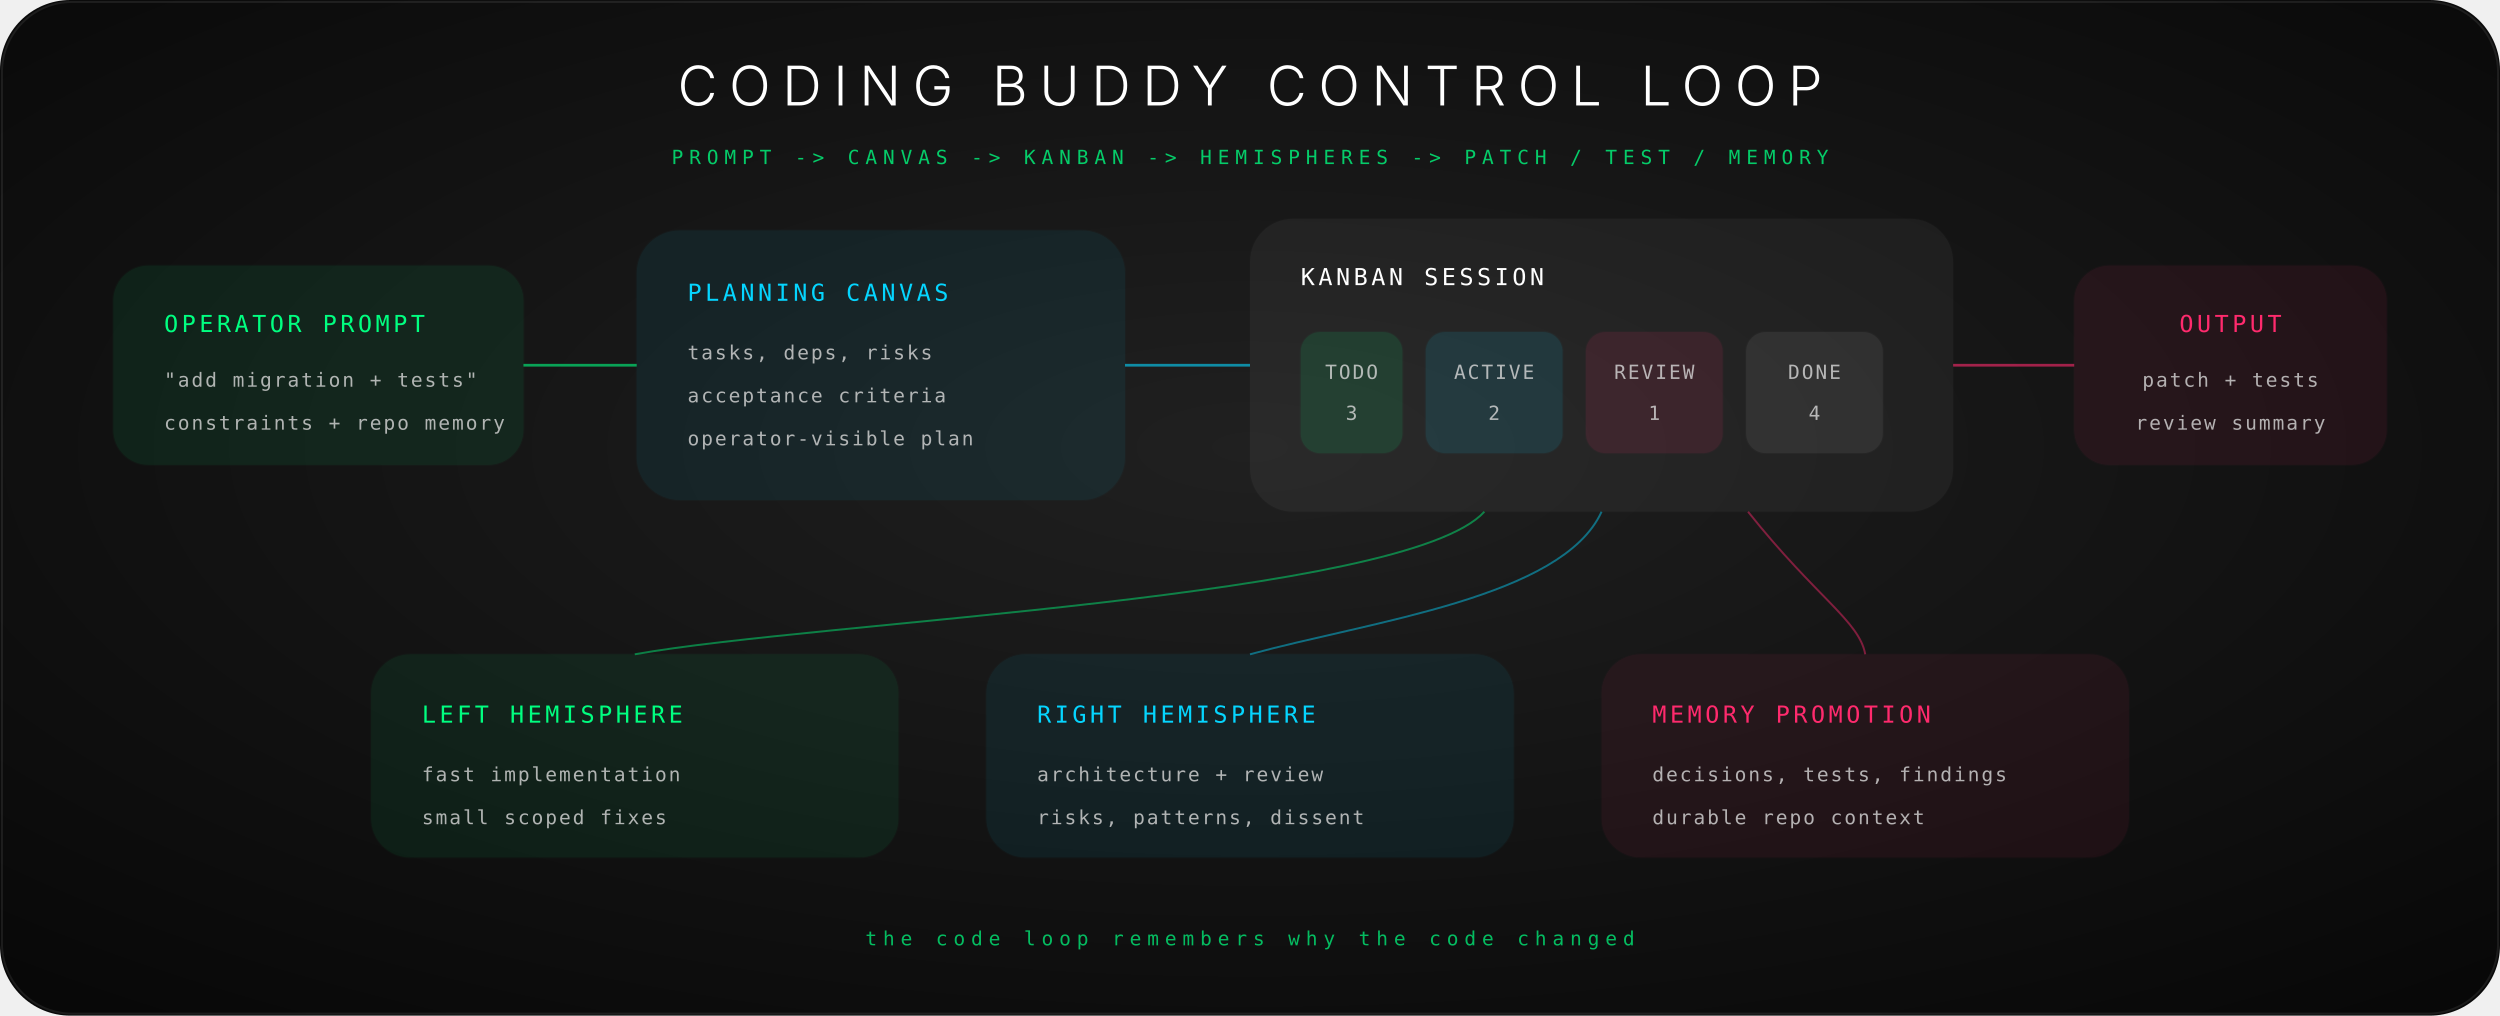
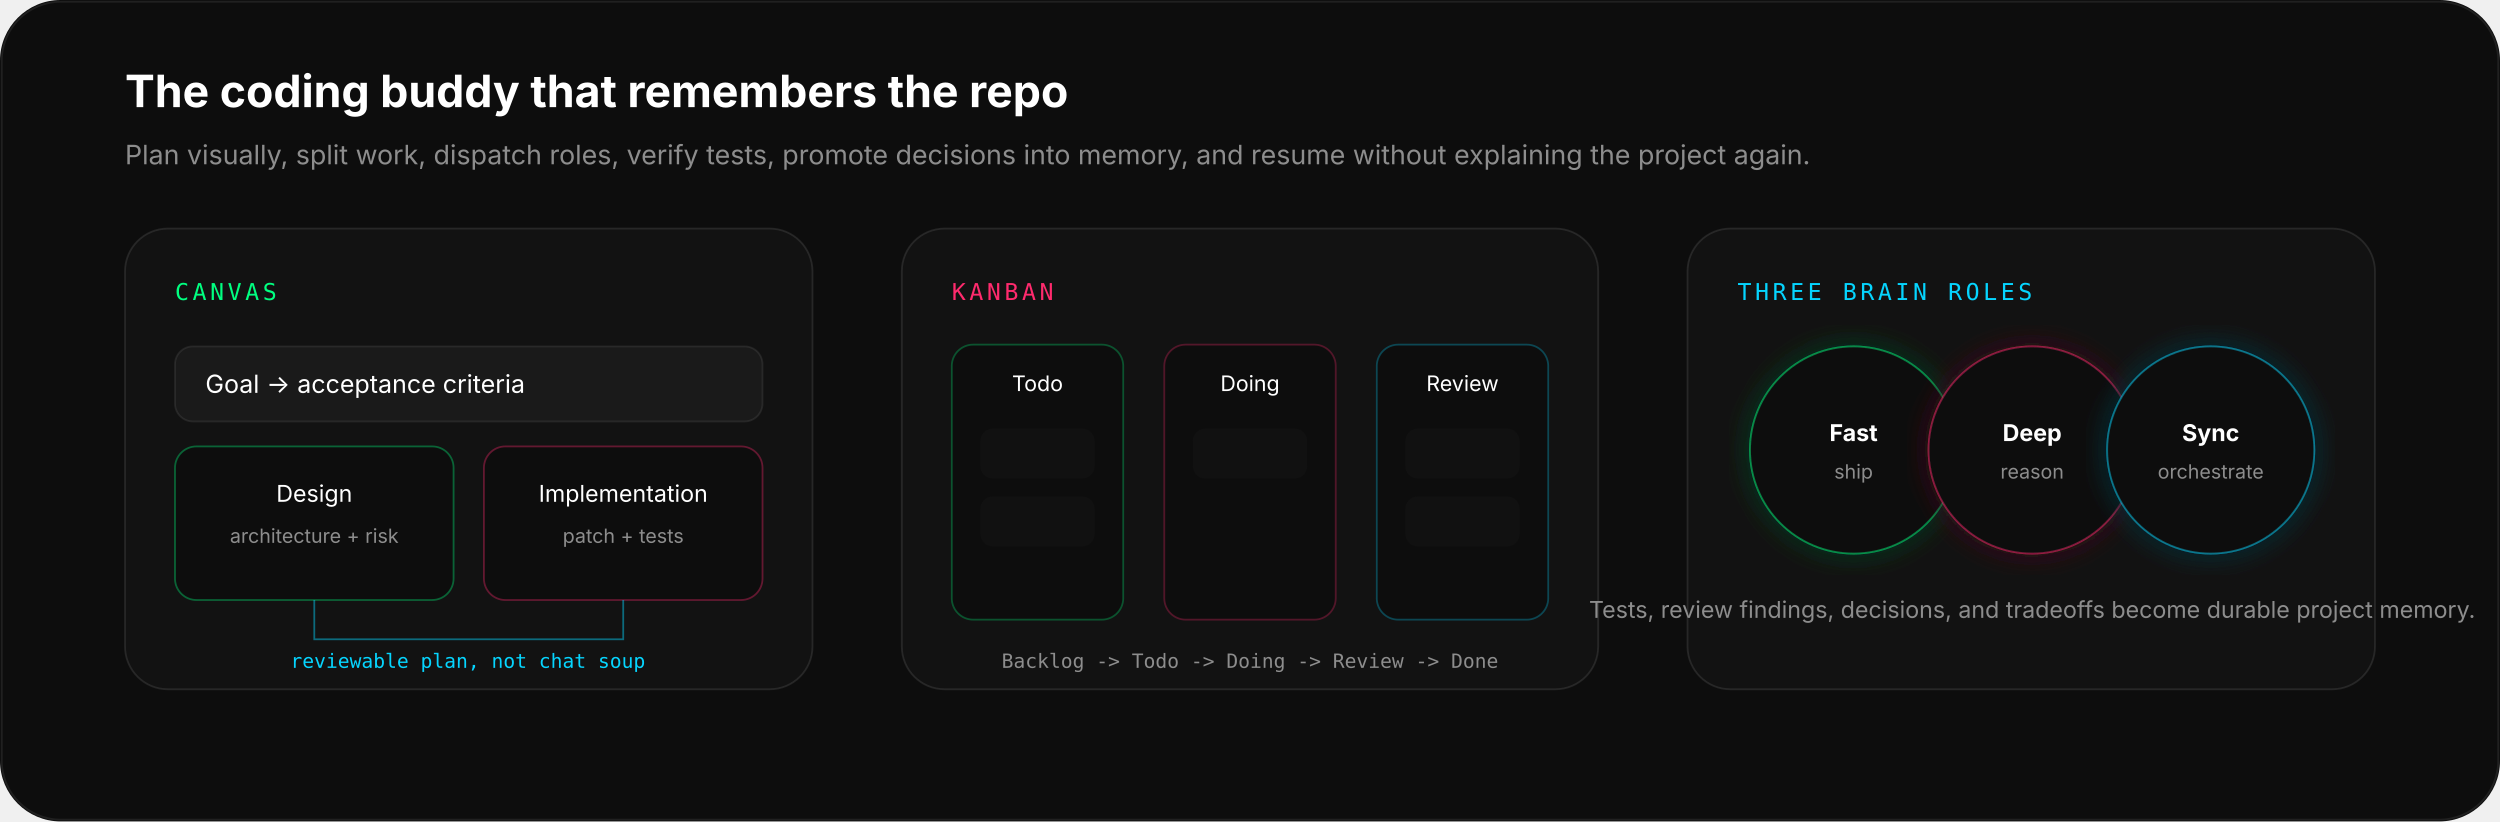
- <svg xmlns="http://www.w3.org/2000/svg" viewBox="0 0 1280 520" width="1280" height="520" preserveAspectRatio="xMidYMid meet" role="img" aria-label="NEOTH coding buddy canvas Kanban dispatch review memory">
+ <svg xmlns="http://www.w3.org/2000/svg" width="1400" height="460" viewBox="0 0 1400 460" fill="none" role="img" aria-labelledby="title desc">
  <defs>
-     <radialGradient id="bg" cx="50%" cy="44%" r="75%">
-       <stop offset="0%" stop-color="#202020" />
-       <stop offset="100%" stop-color="#070707" />
-     </radialGradient>
-     <filter id="glow" x="-30%" y="-30%" width="160%" height="160%">
-       <feGaussianBlur stdDeviation="5" result="b" />
+     <filter id="glow">
+       <feGaussianBlur stdDeviation="7" result="b" />
      <feMerge>
        <feMergeNode in="b" />
        <feMergeNode in="SourceGraphic" />
      </feMerge>
    </filter>
    <style>
-       .sans { font-family: -apple-system, BlinkMacSystemFont, "SF Pro Display", "Segoe UI", system-ui, sans-serif; }
-       .mono { font-family: "JetBrains Mono", "SF Mono", Consolas, monospace; }
-       .h { font-size: 28px; font-weight: 300; letter-spacing: 6px; fill: #fff; }
-       .label { font-size: 12px; letter-spacing: 1.8px; }
-       .tiny { font-size: 10px; letter-spacing: 1px; fill: #d8d8d8; opacity: .8; }
+       .sans{font-family:Inter,ui-sans-serif,system-ui,-apple-system,Segoe UI,sans-serif}
+       .mono{font-family:ui-monospace,SFMono-Regular,Menlo,Consolas,monospace}
+       .card{fill:#121212;stroke:white;stroke-opacity:.1}
+       .head{fill:#1a1a1a;stroke:white;stroke-opacity:.08}
    </style>
  </defs>
-   <rect width="1280" height="520" rx="36" fill="url(#bg)" />
-   <rect x="1" y="1" width="1278" height="518" rx="36" fill="none" stroke="#fff" stroke-opacity=".08" />
-   <text x="640" y="54" class="sans h" text-anchor="middle">CODING BUDDY CONTROL LOOP</text>
-   <text x="640" y="84" class="mono" font-size="10" letter-spacing="3" fill="#00ff80" text-anchor="middle" opacity=".78">PROMPT -&gt; CANVAS -&gt; KANBAN -&gt; HEMISPHERES -&gt; PATCH / TEST / MEMORY</text>
-   <g class="mono">
-     <rect x="58" y="136" width="210" height="102" rx="18" fill="#00ff80" opacity=".075" stroke="#00ff80" stroke-opacity=".32" />
-     <text x="84" y="170" class="label" fill="#00ff80">OPERATOR PROMPT</text>
-     <text x="84" y="198" class="tiny">"add migration + tests"</text>
-     <text x="84" y="220" class="tiny">constraints + repo memory</text>
-     <rect x="326" y="118" width="250" height="138" rx="22" fill="#05d5ff" opacity=".07" stroke="#05d5ff" stroke-opacity=".32" />
-     <text x="352" y="154" class="label" fill="#05d5ff">PLANNING CANVAS</text>
-     <text x="352" y="184" class="tiny">tasks, deps, risks</text>
-     <text x="352" y="206" class="tiny">acceptance criteria</text>
-     <text x="352" y="228" class="tiny">operator-visible plan</text>
-     <rect x="640" y="112" width="360" height="150" rx="22" fill="#fff" opacity=".045" stroke="#fff" stroke-opacity=".13" />
-     <text x="666" y="146" class="label" fill="#fff">KANBAN SESSION</text>
-     <g>
-       <rect x="666" y="170" width="52" height="62" rx="10" fill="#00ff80" opacity=".11" stroke="#00ff80" stroke-opacity=".28" />
-       <text x="692" y="194" class="tiny" text-anchor="middle">TODO</text>
-       <text x="692" y="215" class="tiny" text-anchor="middle">3</text>
-       <rect x="730" y="170" width="70" height="62" rx="10" fill="#05d5ff" opacity=".11" stroke="#05d5ff" stroke-opacity=".28" />
-       <text x="765" y="194" class="tiny" text-anchor="middle">ACTIVE</text>
-       <text x="765" y="215" class="tiny" text-anchor="middle">2</text>
-       <rect x="812" y="170" width="70" height="62" rx="10" fill="#ff2a6d" opacity=".11" stroke="#ff2a6d" stroke-opacity=".28" />
-       <text x="847" y="194" class="tiny" text-anchor="middle">REVIEW</text>
-       <text x="847" y="215" class="tiny" text-anchor="middle">1</text>
-       <rect x="894" y="170" width="70" height="62" rx="10" fill="#fff" opacity=".07" stroke="#fff" stroke-opacity=".22" />
-       <text x="929" y="194" class="tiny" text-anchor="middle">DONE</text>
-       <text x="929" y="215" class="tiny" text-anchor="middle">4</text>
+   <rect width="1400" height="460" rx="34" fill="#0d0d0d" />
+   <rect x="1" y="1" width="1398" height="458" rx="33" stroke="white" stroke-opacity=".08" />
+   <text x="70" y="60" fill="white" class="sans" font-size="25" font-weight="700">The coding buddy that remembers the repo</text>
+   <text x="70" y="92" fill="#8d8d8d" class="sans" font-size="15">Plan visually, split work, dispatch roles, verify tests, promote decisions into memory, and resume without explaining the project again.</text>
+   <g transform="translate(70 128)">
+     <rect width="385" height="258" rx="24" class="card" />
+     <text x="28" y="40" fill="#00ff80" class="mono" font-size="13" letter-spacing="2">CANVAS</text>
+     <rect x="28" y="66" width="329" height="42" rx="10" class="head" />
+     <text x="45" y="92" fill="white" class="sans" font-size="14">Goal -&gt; acceptance criteria</text>
+     <rect x="28" y="122" width="156" height="86" rx="12" fill="#0d0d0d" stroke="#00ff80" stroke-opacity=".35" />
+     <text x="106" y="153" text-anchor="middle" fill="white" class="sans" font-size="13">Design</text>
+     <text x="106" y="176" text-anchor="middle" fill="#8d8d8d" class="sans" font-size="11">architecture + risk</text>
+     <rect x="201" y="122" width="156" height="86" rx="12" fill="#0d0d0d" stroke="#ff2a6d" stroke-opacity=".35" />
+     <text x="279" y="153" text-anchor="middle" fill="white" class="sans" font-size="13">Implementation</text>
+     <text x="279" y="176" text-anchor="middle" fill="#8d8d8d" class="sans" font-size="11">patch + tests</text>
+     <path d="M106 208 V230 H279 V208" stroke="#05d5ff" stroke-opacity=".45" />
+     <text x="192" y="246" text-anchor="middle" fill="#05d5ff" class="mono" font-size="11">reviewable plan, not chat soup</text>
+   </g>
+   <g transform="translate(505 128)">
+     <rect width="390" height="258" rx="24" class="card" />
+     <text x="28" y="40" fill="#ff2a6d" class="mono" font-size="13" letter-spacing="2">KANBAN</text>
+     <g class="sans" font-size="12">
+       <rect x="28" y="65" width="96" height="154" rx="12" fill="#0d0d0d" stroke="#00ff80" stroke-opacity=".28" />
+       <text x="76" y="91" text-anchor="middle" fill="white">Todo</text>
+       <rect x="147" y="65" width="96" height="154" rx="12" fill="#0d0d0d" stroke="#ff2a6d" stroke-opacity=".28" />
+       <text x="195" y="91" text-anchor="middle" fill="white">Doing</text>
+       <rect x="266" y="65" width="96" height="154" rx="12" fill="#0d0d0d" stroke="#05d5ff" stroke-opacity=".28" />
+       <text x="314" y="91" text-anchor="middle" fill="white">Review</text>
+       <rect x="44" y="112" width="64" height="28" rx="7" fill="#111" />
+       <rect x="44" y="150" width="64" height="28" rx="7" fill="#111" />
+       <rect x="163" y="112" width="64" height="28" rx="7" fill="#111" />
+       <rect x="282" y="112" width="64" height="28" rx="7" fill="#111" />
+       <rect x="282" y="150" width="64" height="28" rx="7" fill="#111" />
    </g>
-     <rect x="1062" y="136" width="160" height="102" rx="18" fill="#ff2a6d" opacity=".075" stroke="#ff2a6d" stroke-opacity=".32" />
-     <text x="1142" y="170" class="label" fill="#ff2a6d" text-anchor="middle">OUTPUT</text>
-     <text x="1142" y="198" class="tiny" text-anchor="middle">patch + tests</text>
-     <text x="1142" y="220" class="tiny" text-anchor="middle">review summary</text>
+     <text x="195" y="246" text-anchor="middle" fill="#8d8d8d" class="mono" font-size="11">Backlog -&gt; Todo -&gt; Doing -&gt; Review -&gt; Done</text>
  </g>
-   <g class="mono">
-     <rect x="190" y="335" width="270" height="104" rx="20" fill="#00ff80" opacity=".07" stroke="#00ff80" stroke-opacity=".28" />
-     <text x="216" y="370" class="label" fill="#00ff80">LEFT HEMISPHERE</text>
-     <text x="216" y="400" class="tiny">fast implementation</text>
-     <text x="216" y="422" class="tiny">small scoped fixes</text>
-     <rect x="505" y="335" width="270" height="104" rx="20" fill="#05d5ff" opacity=".07" stroke="#05d5ff" stroke-opacity=".28" />
-     <text x="531" y="370" class="label" fill="#05d5ff">RIGHT HEMISPHERE</text>
-     <text x="531" y="400" class="tiny">architecture + review</text>
-     <text x="531" y="422" class="tiny">risks, patterns, dissent</text>
-     <rect x="820" y="335" width="270" height="104" rx="20" fill="#ff2a6d" opacity=".07" stroke="#ff2a6d" stroke-opacity=".28" />
-     <text x="846" y="370" class="label" fill="#ff2a6d">MEMORY PROMOTION</text>
-     <text x="846" y="400" class="tiny">decisions, tests, findings</text>
-     <text x="846" y="422" class="tiny">durable repo context</text>
+   <g transform="translate(945 128)">
+     <rect width="385" height="258" rx="24" class="card" />
+     <text x="28" y="40" fill="#05d5ff" class="mono" font-size="13" letter-spacing="2">THREE BRAIN ROLES</text>
+     <circle cx="93" cy="124" r="58" fill="#101010" stroke="#00ff80" stroke-opacity=".45" filter="url(#glow)" />
+     <circle cx="193" cy="124" r="58" fill="#101010" stroke="#ff2a6d" stroke-opacity=".45" filter="url(#glow)" />
+     <circle cx="293" cy="124" r="58" fill="#101010" stroke="#05d5ff" stroke-opacity=".45" filter="url(#glow)" />
+     <text x="93" y="119" text-anchor="middle" fill="white" class="sans" font-size="13" font-weight="700">Fast</text>
+     <text x="93" y="140" text-anchor="middle" fill="#8d8d8d" class="sans" font-size="11">ship</text>
+     <text x="193" y="119" text-anchor="middle" fill="white" class="sans" font-size="13" font-weight="700">Deep</text>
+     <text x="193" y="140" text-anchor="middle" fill="#8d8d8d" class="sans" font-size="11">reason</text>
+     <text x="293" y="119" text-anchor="middle" fill="white" class="sans" font-size="13" font-weight="700">Sync</text>
+     <text x="293" y="140" text-anchor="middle" fill="#8d8d8d" class="sans" font-size="11">orchestrate</text>
+     <text x="193" y="218" text-anchor="middle" fill="#8d8d8d" class="sans" font-size="13">Tests, review findings, decisions, and tradeoffs become durable project memory.</text>
  </g>
-   <path d="M268,187 L326,187" stroke="#00ff80" stroke-width="1.4" opacity=".6" />
-   <path d="M576,187 L640,187" stroke="#05d5ff" stroke-width="1.4" opacity=".6" />
-   <path d="M1000,187 L1062,187" stroke="#ff2a6d" stroke-width="1.4" opacity=".6" />
-   <path d="M820,262 C800,306 702,318 640,335" fill="none" stroke="#05d5ff" stroke-opacity=".45" />
-   <path d="M760,262 C720,306 420,318 325,335" fill="none" stroke="#00ff80" stroke-opacity=".45" />
-   <path d="M895,262 C930,306 952,318 955,335" fill="none" stroke="#ff2a6d" stroke-opacity=".45" />
-   <text x="640" y="484" class="mono" font-size="10" letter-spacing="3" fill="#00ff80" opacity=".72" text-anchor="middle">the code loop remembers why the code changed</text>
</svg>
